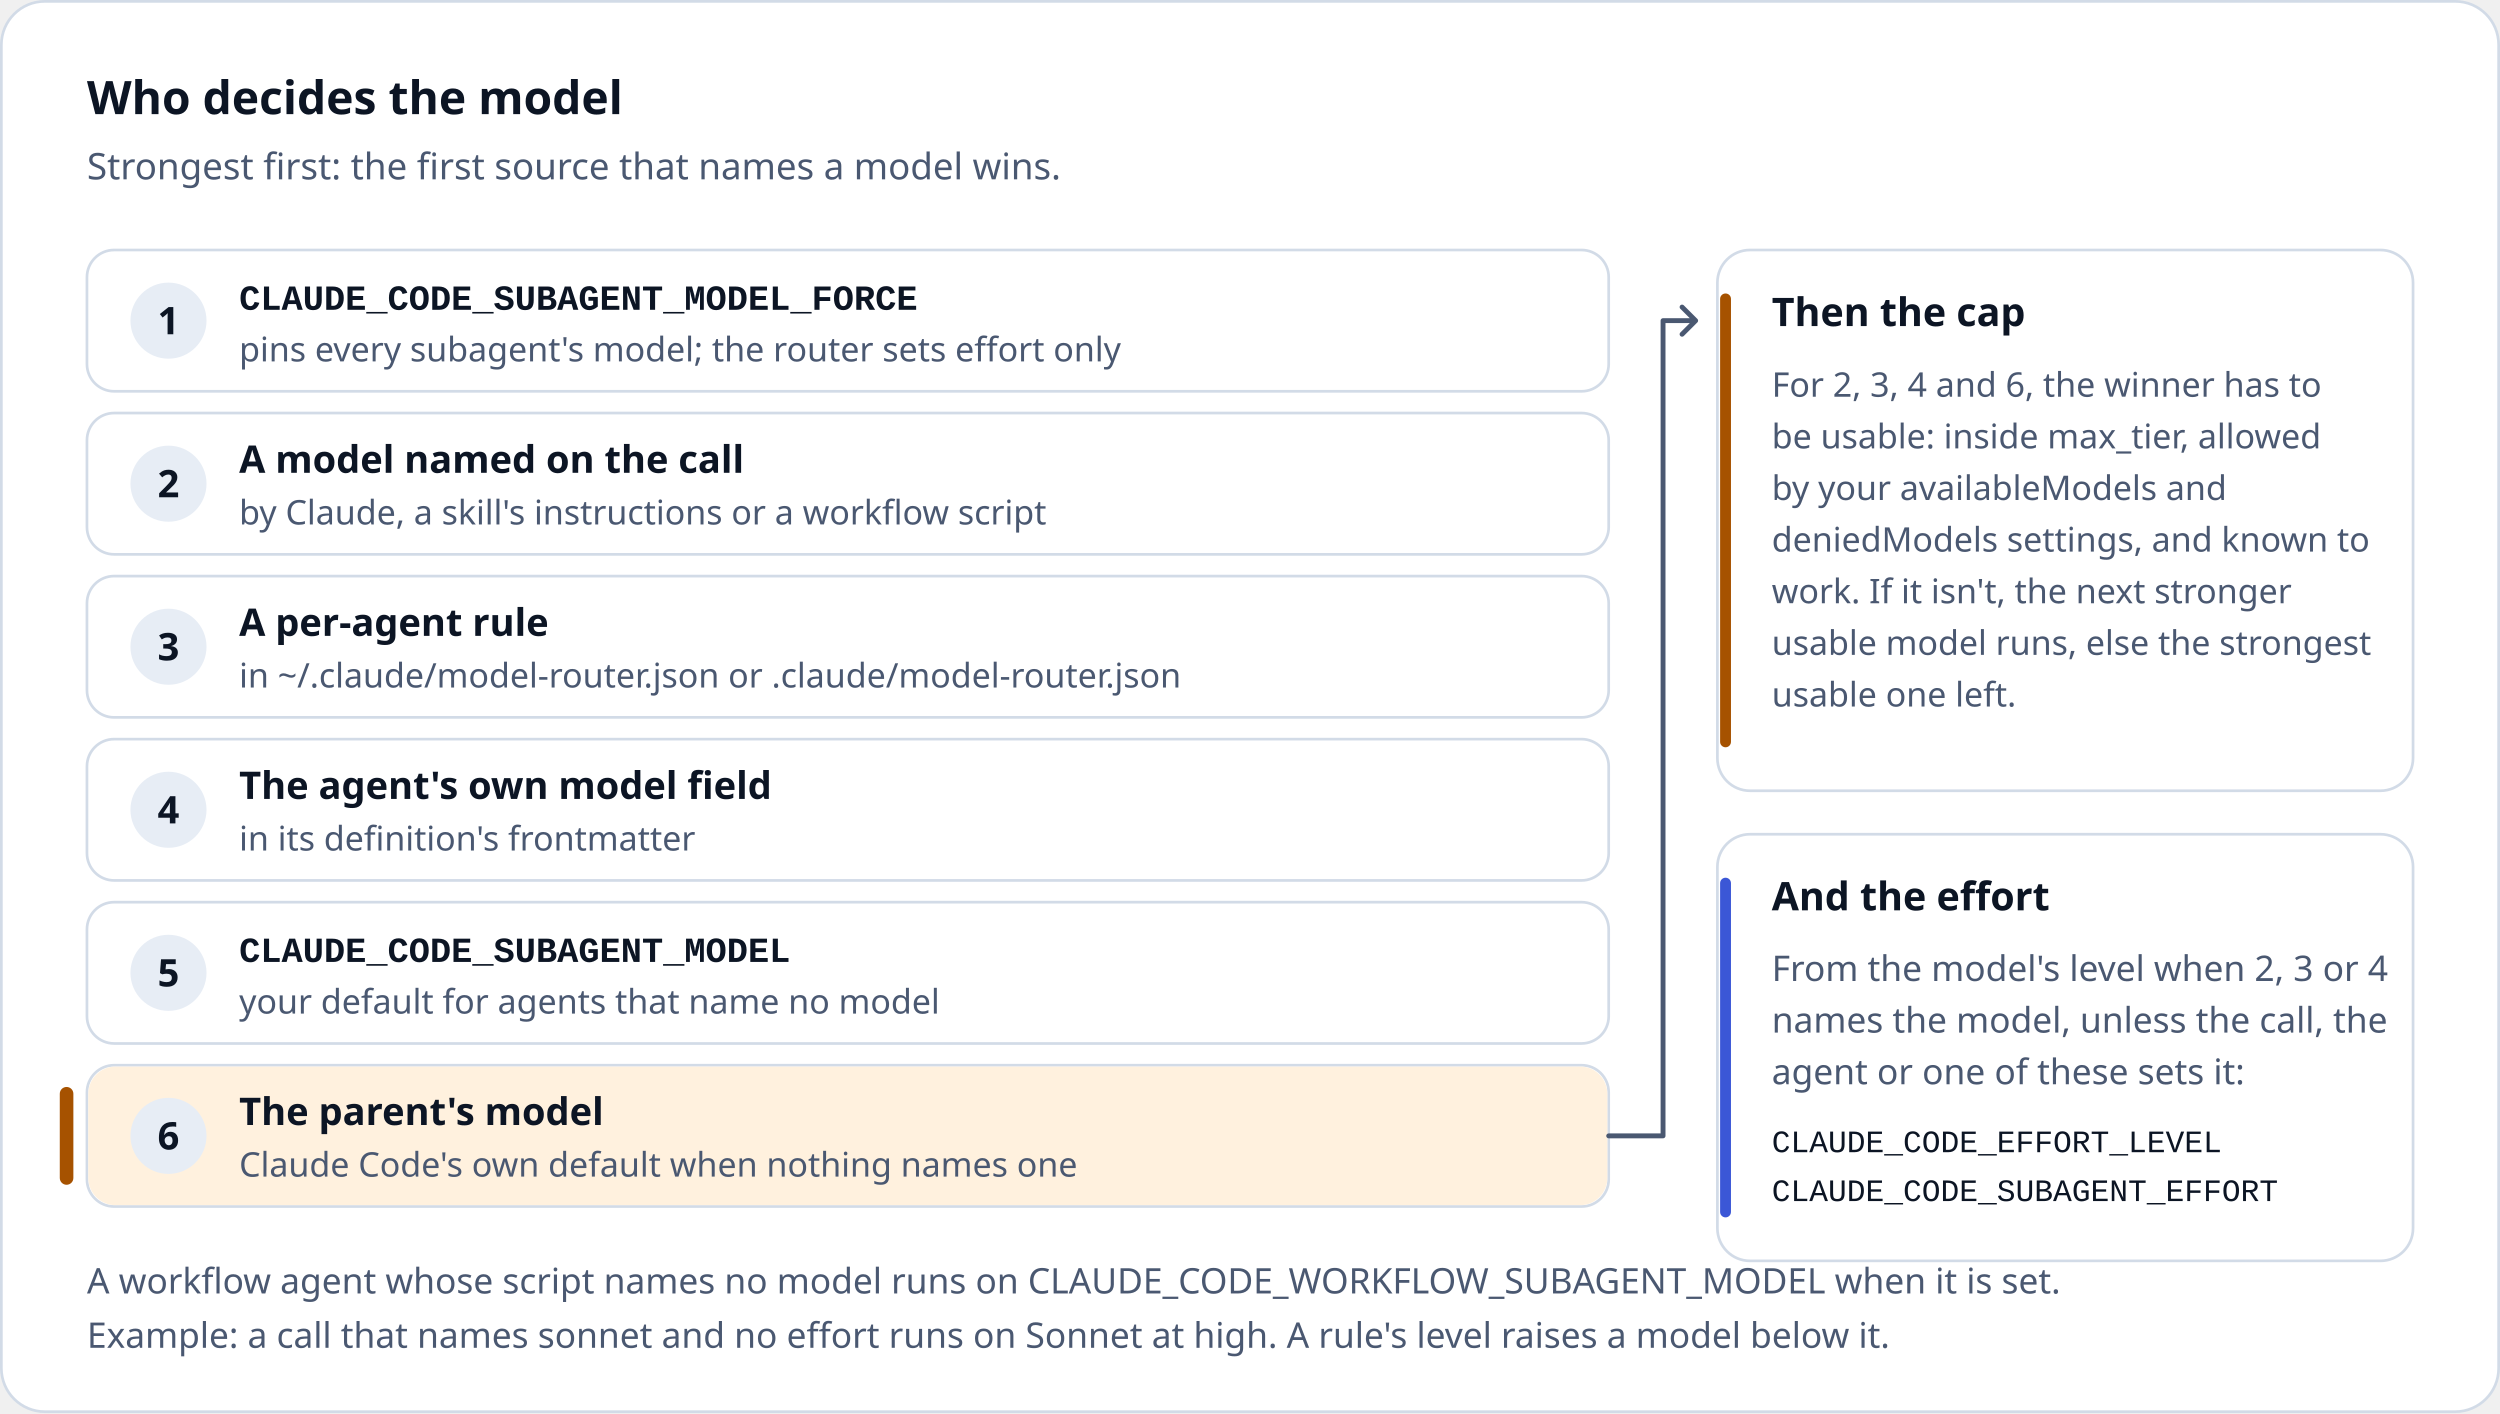
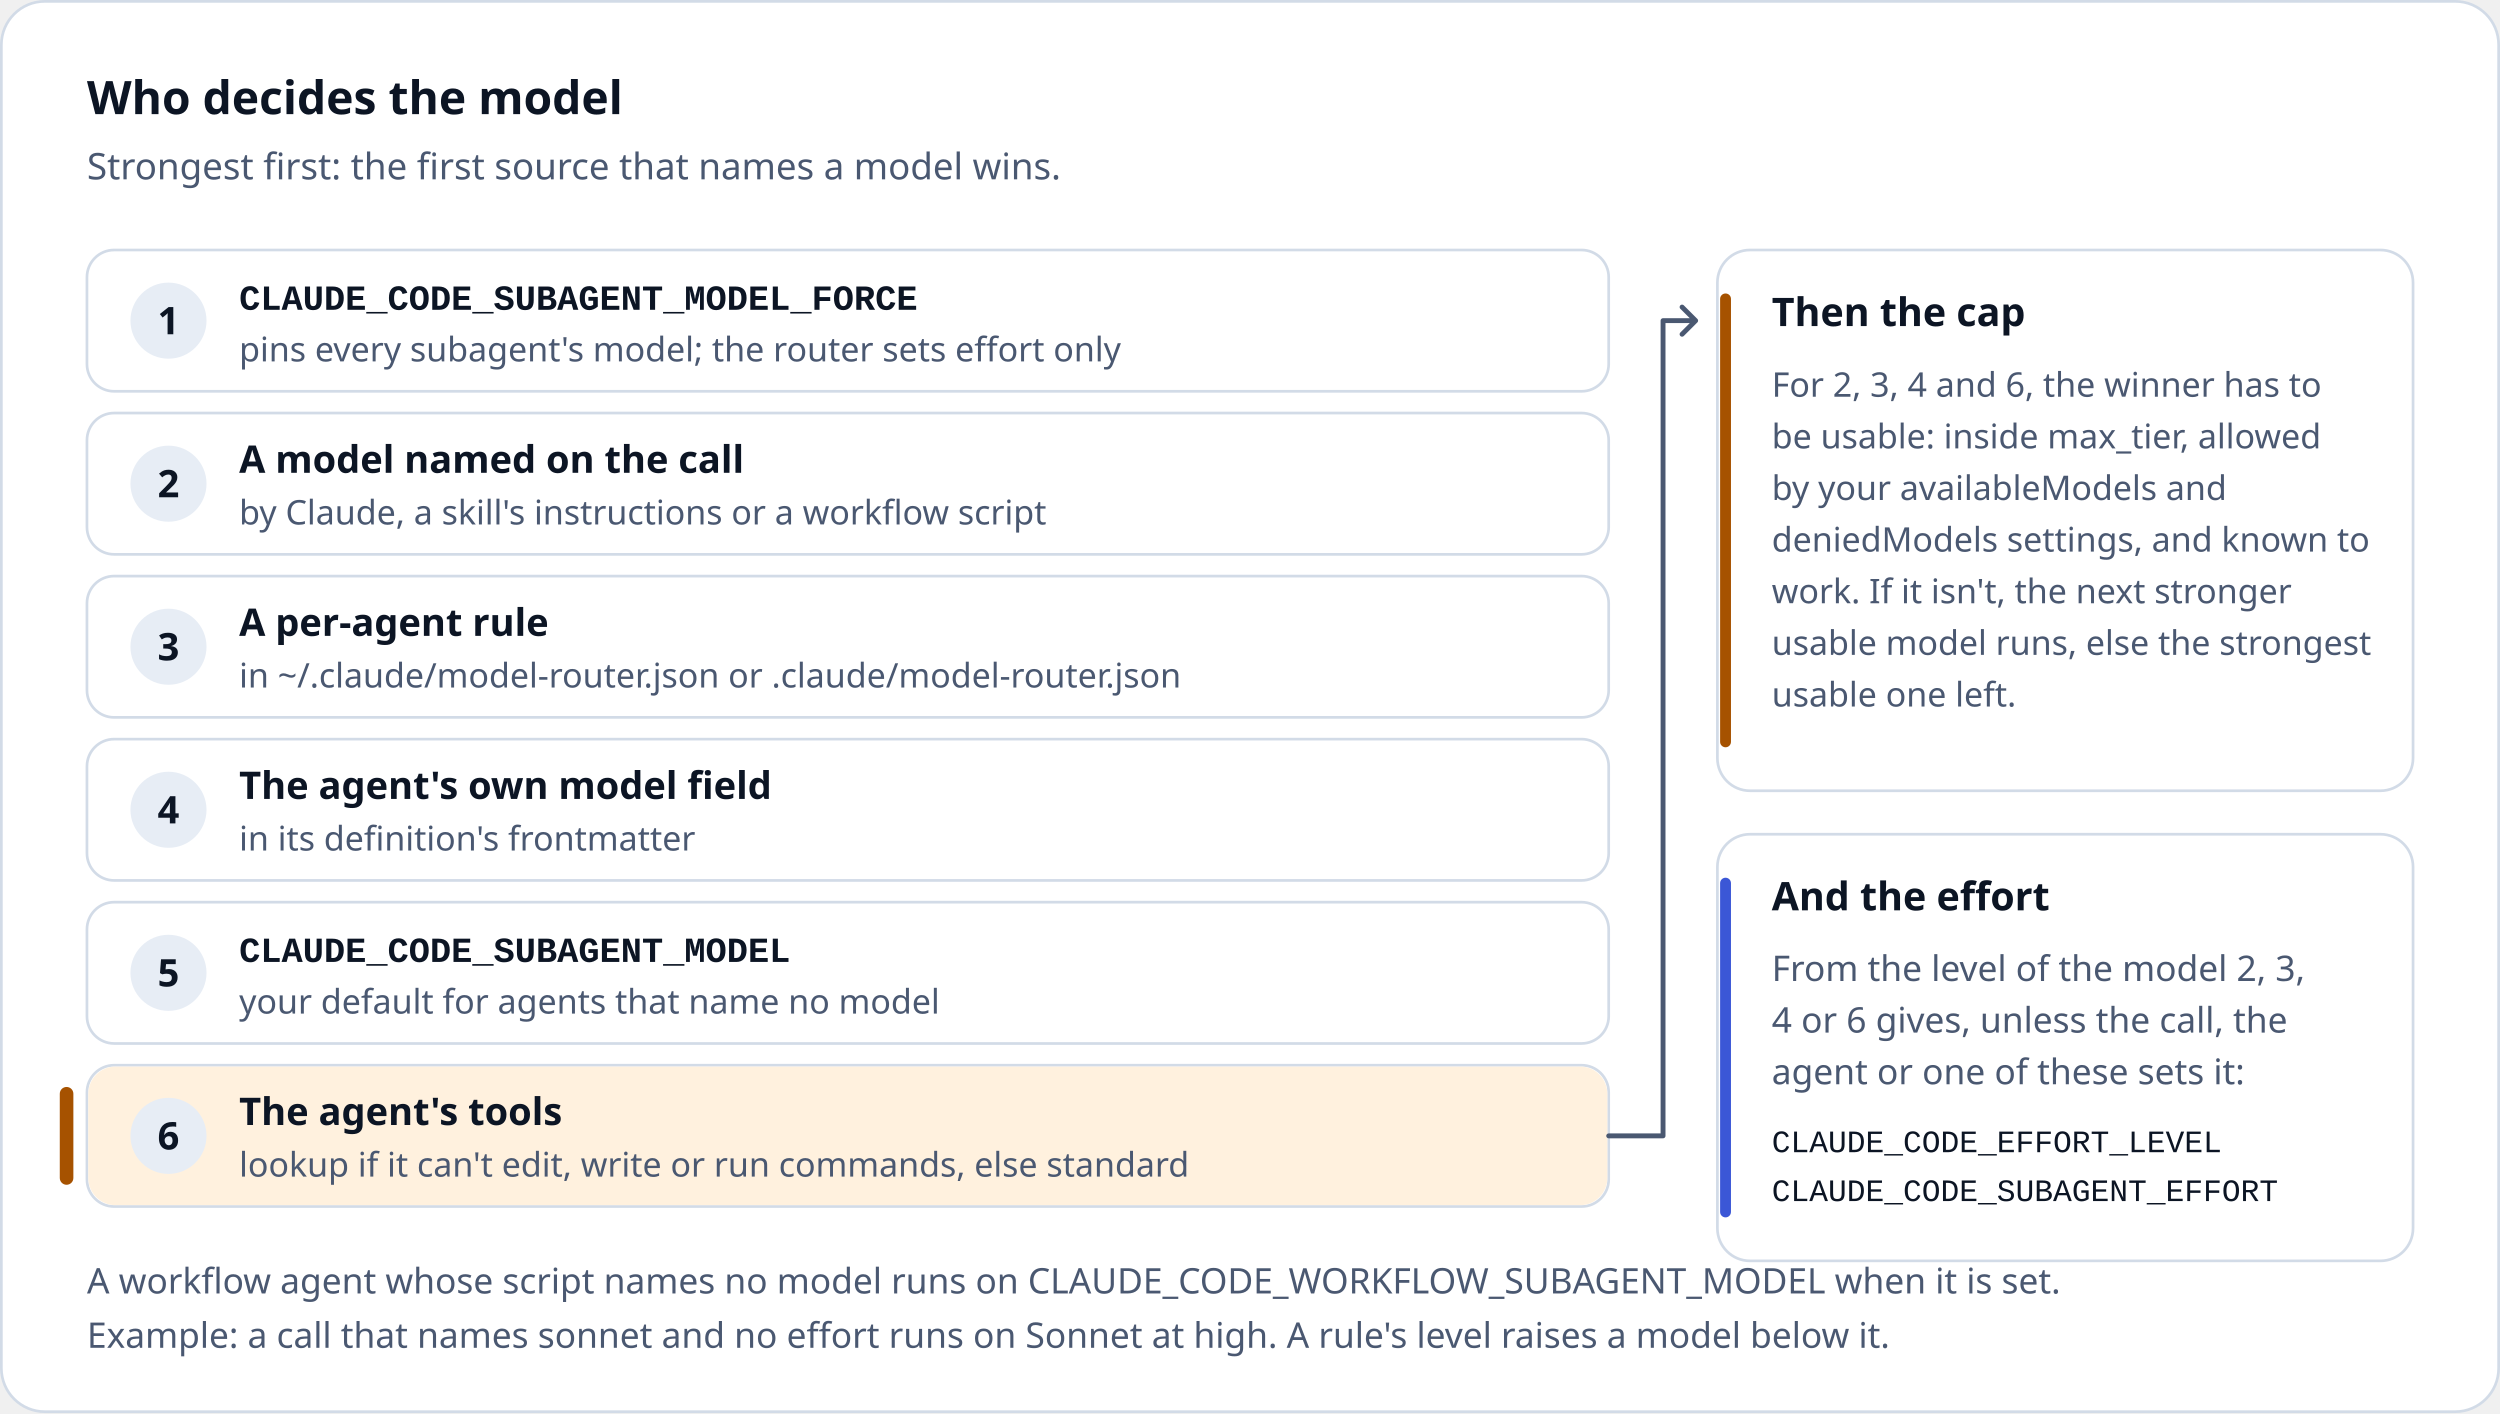
- <svg xmlns="http://www.w3.org/2000/svg" viewBox="0 0 920 520" width="920" height="520" role="img" aria-label="Strongest first: CLAUDE_CODE_SUBAGENT_MODEL_FORCE, then a model named on the call, then a per-agent rule in model-router.json, then the agent's own model field, then CLAUDE_CODE_SUBAGENT_MODEL, then the parent's model. For all but the two environment variables, the winner must be usable under the cap and your settings, else the next stronger usable model runs, or the strongest usable one when nothing stronger is left. A workflow agent whose script names no model runs on CLAUDE_CODE_WORKFLOW_SUBAGENT_MODEL when it is set. Effort is filled in from the model's level when the call, a rule or the agent names the model, unless the call, the agent, CLAUDE_CODE_EFFORT_LEVEL or CLAUDE_CODE_SUBAGENT_EFFORT sets it.">
+ <svg xmlns="http://www.w3.org/2000/svg" viewBox="0 0 920 520" width="920" height="520" role="img" aria-label="Strongest first: CLAUDE_CODE_SUBAGENT_MODEL_FORCE, then a model named on the call, then a per-agent rule in model-router.json, then the agent's own model field, then CLAUDE_CODE_SUBAGENT_MODEL, then the level the agent's tools put it at: lookup for an agent that can't edit, write or run commands, standard for any other. For all but the two environment variables, the winner must be usable under the cap and your settings, else the next stronger usable model runs, or the strongest usable one when nothing stronger is left. A workflow agent whose script names no model runs on CLAUDE_CODE_WORKFLOW_SUBAGENT_MODEL when it is set. Effort is filled in from the model's level when the call, a rule, the agent or its tools name the model, unless the call, the agent, CLAUDE_CODE_EFFORT_LEVEL or CLAUDE_CODE_SUBAGENT_EFFORT sets it.">
  <style>text{font-family:-apple-system, BlinkMacSystemFont, "Segoe UI", "Noto Sans", Helvetica, Arial, sans-serif}.mono{font-family:ui-monospace, SFMono-Regular, "SF Mono", Menlo, Consolas, "Liberation Mono", monospace}.b{font-weight:600}.card{fill:#FFFFFF;stroke:#D2DBE7}.ink{fill:#0C1524}.mut{fill:#4A5871}.faint{fill:#E7EDF5}.ln{stroke:#D2DBE7}.lnm{stroke:#4A5871}.rt{fill:#A65200}.rts{stroke:#A65200}.rtsoft{fill:#FFF1DE}.halo{stroke:#FFFFFF}.tag{fill:#FFFFFF}.r1{fill:#0E8C6F}.r1s{stroke:#0E8C6F}.r2{fill:#0A78B8}.r2s{stroke:#0A78B8}.r3{fill:#3B57D6}.r3s{stroke:#3B57D6}.r4{fill:#6D3FD1}.r4s{stroke:#6D3FD1}.r5{fill:#A72C8A}.r5s{stroke:#A72C8A}@media (prefers-color-scheme: dark){.card{fill:#0F1828;stroke:#26344B}.ink{fill:#E7EDF6}.mut{fill:#9BA9BD}.faint{fill:#1A263A}.ln{stroke:#26344B}.lnm{stroke:#9BA9BD}.rt{fill:#FFB23E}.rts{stroke:#FFB23E}.rtsoft{fill:#33260F}.halo{stroke:#0F1828}.tag{fill:#0C1524}.r1{fill:#38D3A8}.r1s{stroke:#38D3A8}.r2{fill:#45B4F2}.r2s{stroke:#45B4F2}.r3{fill:#8196FF}.r3s{stroke:#8196FF}.r4{fill:#AA8BFF}.r4s{stroke:#AA8BFF}.r5{fill:#F27BCD}.r5s{stroke:#F27BCD}}</style>
  <rect x="0.5" y="0.5" width="919" height="519" rx="16" class="card" />
  <text x="32" y="42" class="ink b" font-size="17">Who decides the model</text>
  <text x="32" y="66" class="mut" font-size="13.5">Strongest first: the first source that names a model wins.</text>
  <rect x="32" y="92" width="560" height="52" rx="10" class="card" stroke-width="1" />
  <circle cx="62" cy="118" r="14" class="faint" />
  <text x="62" y="123" class="ink b" font-size="14" text-anchor="middle">1</text>
  <text x="88" y="114" class="mono ink b" font-size="13">CLAUDE_CODE_SUBAGENT_MODEL_FORCE</text>
  <text x="88" y="133" class="mut" font-size="12.5">pins every subagent's model; the router sets effort only</text>
  <rect x="32" y="152" width="560" height="52" rx="10" class="card" stroke-width="1" />
  <circle cx="62" cy="178" r="14" class="faint" />
  <text x="62" y="183" class="ink b" font-size="14" text-anchor="middle">2</text>
  <text x="88" y="174" class="ink b" font-size="14">A model named on the call</text>
  <text x="88" y="193" class="mut" font-size="12.5">by Claude, a skill's instructions or a workflow script</text>
  <rect x="32" y="212" width="560" height="52" rx="10" class="card" stroke-width="1" />
  <circle cx="62" cy="238" r="14" class="faint" />
  <text x="62" y="243" class="ink b" font-size="14" text-anchor="middle">3</text>
  <text x="88" y="234" class="ink b" font-size="14">A per-agent rule</text>
  <text x="88" y="253" class="mut" font-size="12.5">in ~/.claude/model-router.json or .claude/model-router.json</text>
  <rect x="32" y="272" width="560" height="52" rx="10" class="card" stroke-width="1" />
  <circle cx="62" cy="298" r="14" class="faint" />
  <text x="62" y="303" class="ink b" font-size="14" text-anchor="middle">4</text>
  <text x="88" y="294" class="ink b" font-size="14">The agent's own model field</text>
  <text x="88" y="313" class="mut" font-size="12.5">in its definition's frontmatter</text>
  <rect x="32" y="332" width="560" height="52" rx="10" class="card" stroke-width="1" />
  <circle cx="62" cy="358" r="14" class="faint" />
  <text x="62" y="363" class="ink b" font-size="14" text-anchor="middle">5</text>
  <text x="88" y="354" class="mono ink b" font-size="13">CLAUDE_CODE_SUBAGENT_MODEL</text>
  <text x="88" y="373" class="mut" font-size="12.5">your default for agents that name no model</text>
  <rect x="32" y="392" width="560" height="52" rx="10" class="card" stroke-width="1" />
  <rect x="32.5" y="392.5" width="559" height="51" rx="10" class="rtsoft" />
  <circle cx="62" cy="418" r="14" class="faint" />
  <text x="62" y="423" class="ink b" font-size="14" text-anchor="middle">6</text>
-   <text x="88" y="414" class="ink b" font-size="14">The parent's model</text>
-   <text x="88" y="433" class="mut" font-size="12.5">Claude Code's own default when nothing names one</text>
+   <text x="88" y="414" class="ink b" font-size="14">The agent's tools</text>
+   <text x="88" y="433" class="mut" font-size="12.5">lookup if it can't edit, write or run commands, else standard</text>
  <rect x="22" y="400" width="5" height="36" rx="2.5" class="rt" />
  <path d="M592 418H612V118H624M619 113L624 118L619 123" class="lnm" stroke-width="1.8" fill="none" stroke-linecap="round" stroke-linejoin="round" />
  <rect x="632" y="92" width="256" height="199" rx="12" class="card" stroke-width="1" />
  <rect x="633" y="108" width="4" height="167" rx="2" class="rt" />
  <text x="652" y="120" class="ink b" font-size="14.5">Then the cap</text>
  <text x="652" y="146" class="mut" font-size="12.5">For 2, 3, 4 and 6, the winner has to</text>
  <text x="652" y="165" class="mut" font-size="12.5">be usable: inside max_tier, allowed</text>
  <text x="652" y="184" class="mut" font-size="12.5">by your availableModels and</text>
  <text x="652" y="203" class="mut" font-size="12.5">deniedModels settings, and known to</text>
  <text x="652" y="222" class="mut" font-size="12.5">work. If it isn't, the next stronger</text>
  <text x="652" y="241" class="mut" font-size="12.5">usable model runs, else the strongest</text>
  <text x="652" y="260" class="mut" font-size="12.5">usable one left.</text>
  <rect x="632" y="307" width="256" height="157" rx="12" class="card" stroke-width="1" />
  <rect x="633" y="323" width="4" height="125" rx="2" class="r3" />
  <text x="652" y="335" class="ink b" font-size="14.5">And the effort</text>
-   <text x="652" y="361" class="mut" font-size="13">From the model's level when 2, 3 or 4</text>
-   <text x="652" y="380" class="mut" font-size="13">names the model, unless the call, the</text>
+   <text x="652" y="361" class="mut" font-size="13">From the level of the model 2, 3,</text>
+   <text x="652" y="380" class="mut" font-size="13">4 or 6 gives, unless the call, the</text>
  <text x="652" y="399" class="mut" font-size="13">agent or one of these sets it:</text>
  <text x="652" y="424" class="mono ink" font-size="11.5">CLAUDE_CODE_EFFORT_LEVEL</text>
  <text x="652" y="442" class="mono ink" font-size="11.5">CLAUDE_CODE_SUBAGENT_EFFORT</text>
  <text x="32" y="476" class="mut" font-size="13">A workflow agent whose script names no model runs on CLAUDE_CODE_WORKFLOW_SUBAGENT_MODEL when it is set.</text>
  <text x="32" y="496" class="mut" font-size="13">Example: a call that names sonnet and no effort runs on Sonnet at high. A rule's level raises a model below it.</text>
</svg>
